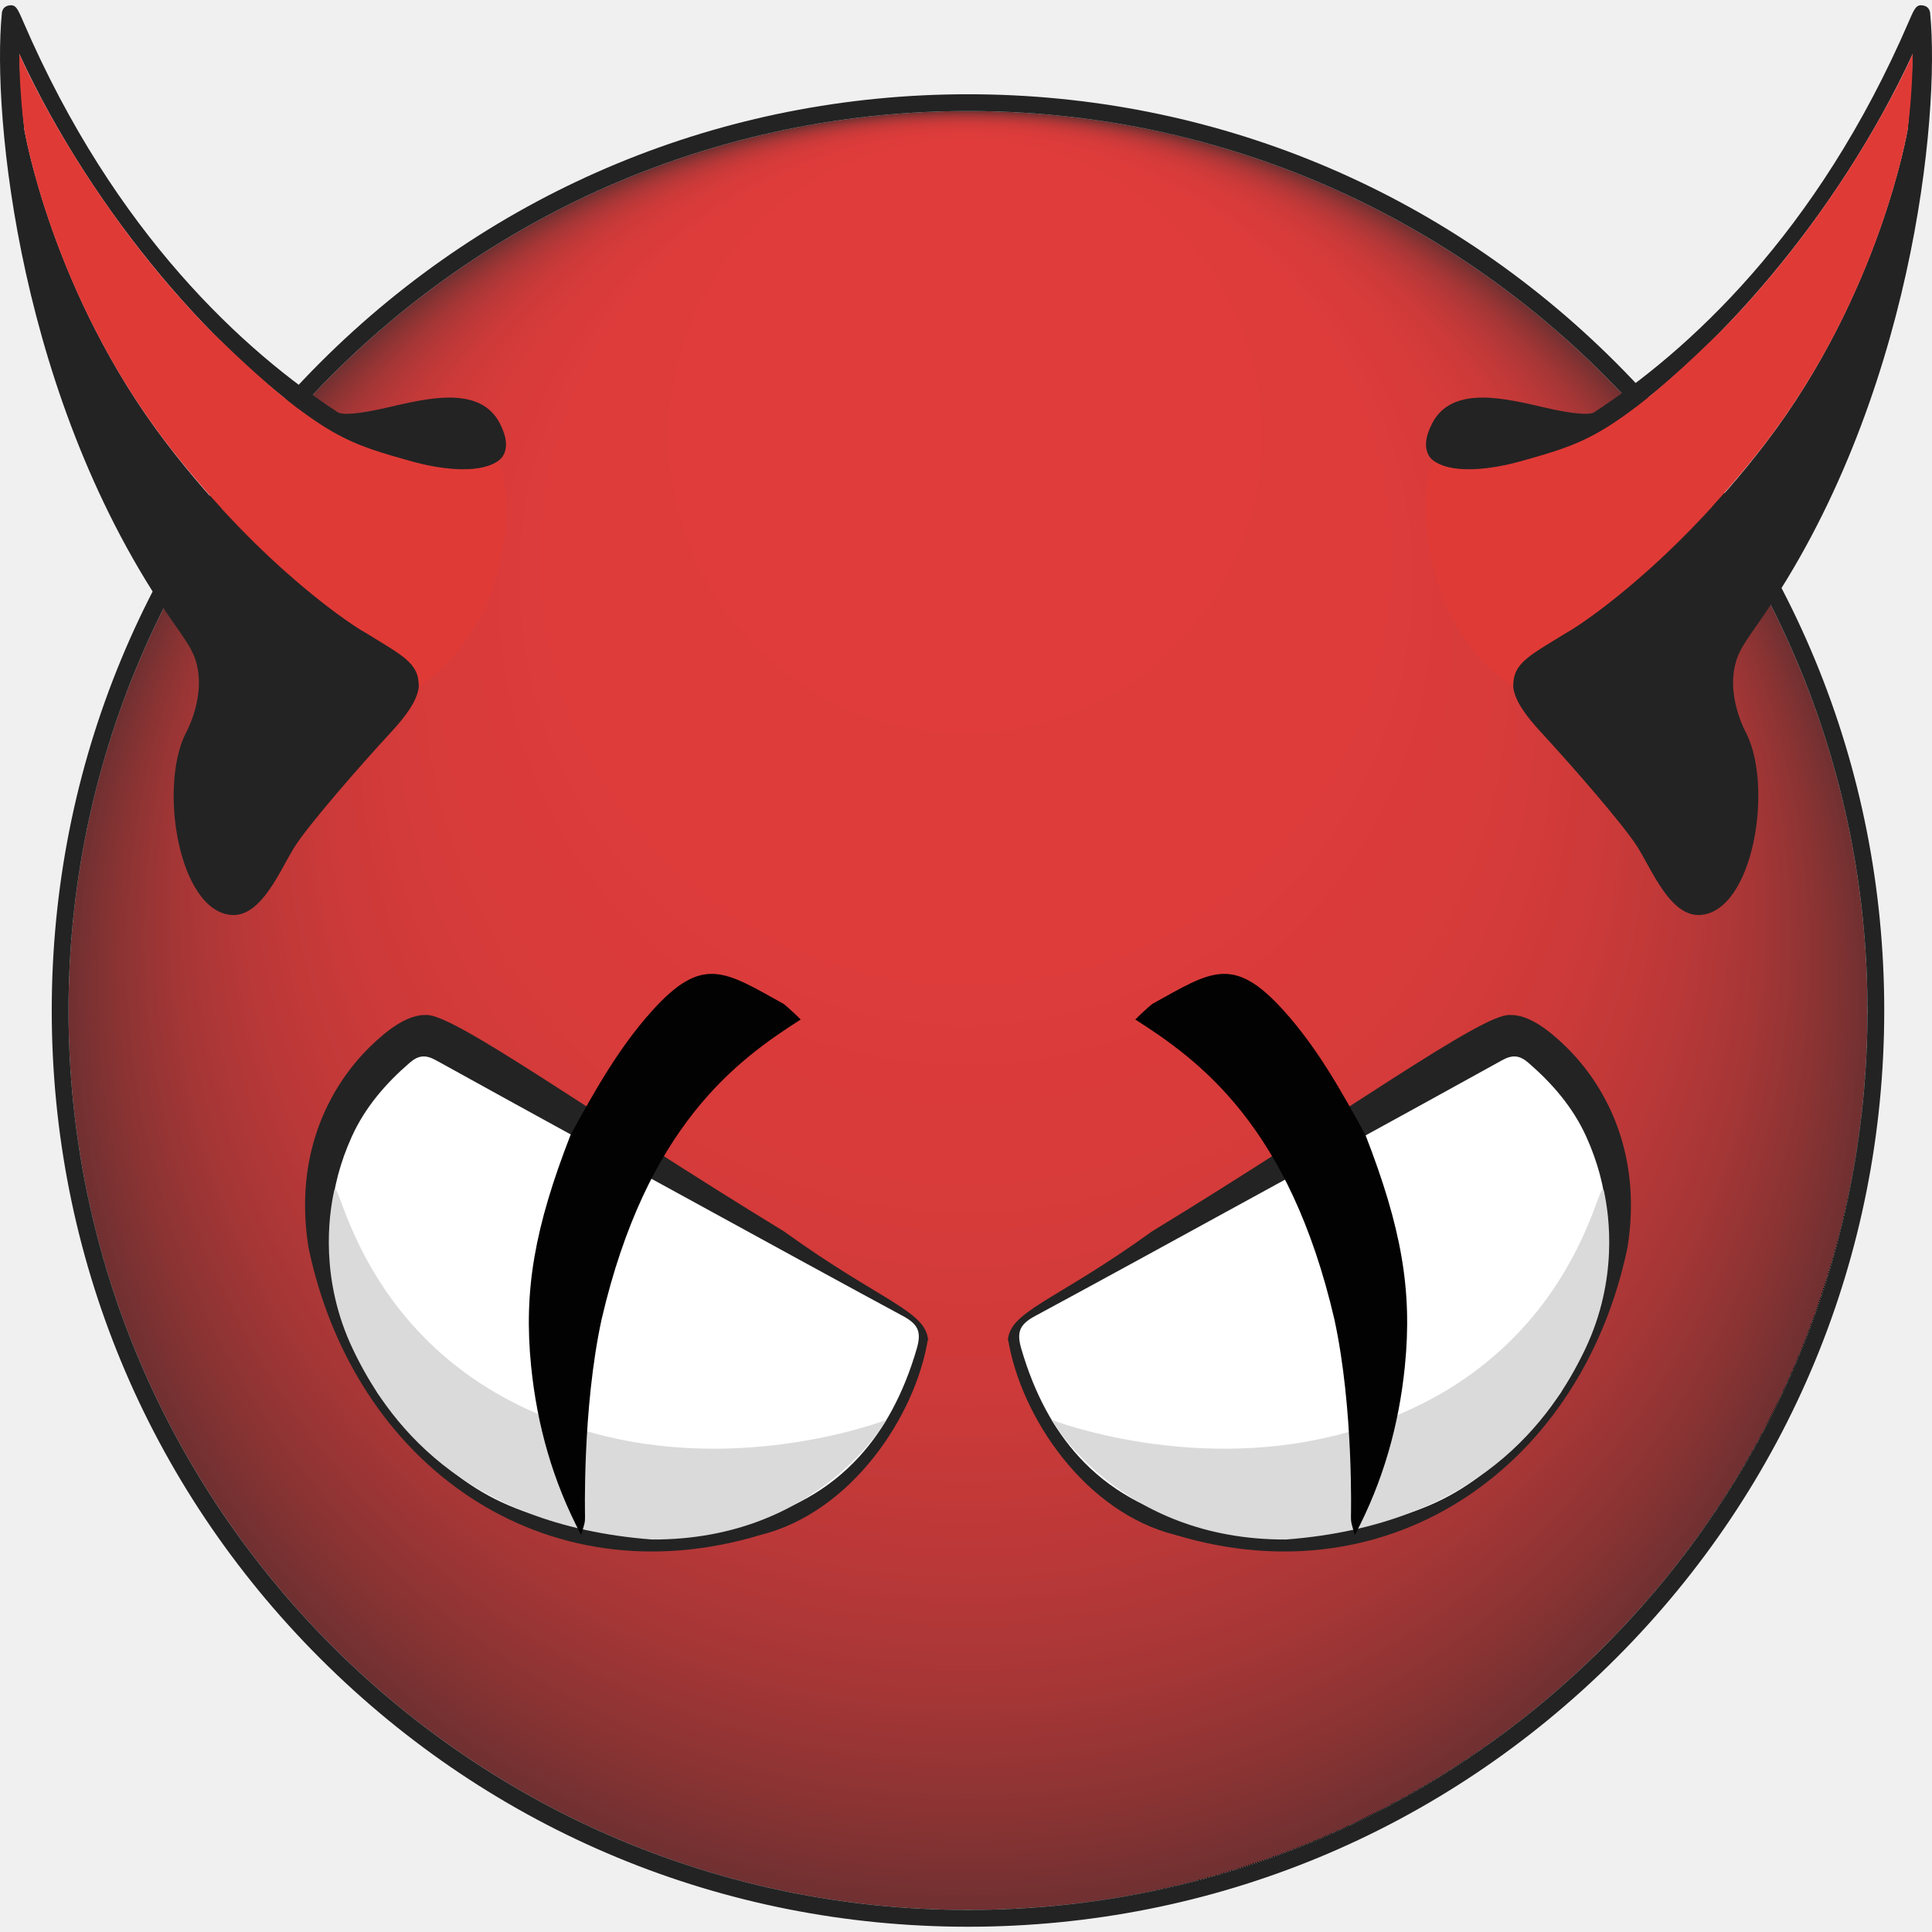
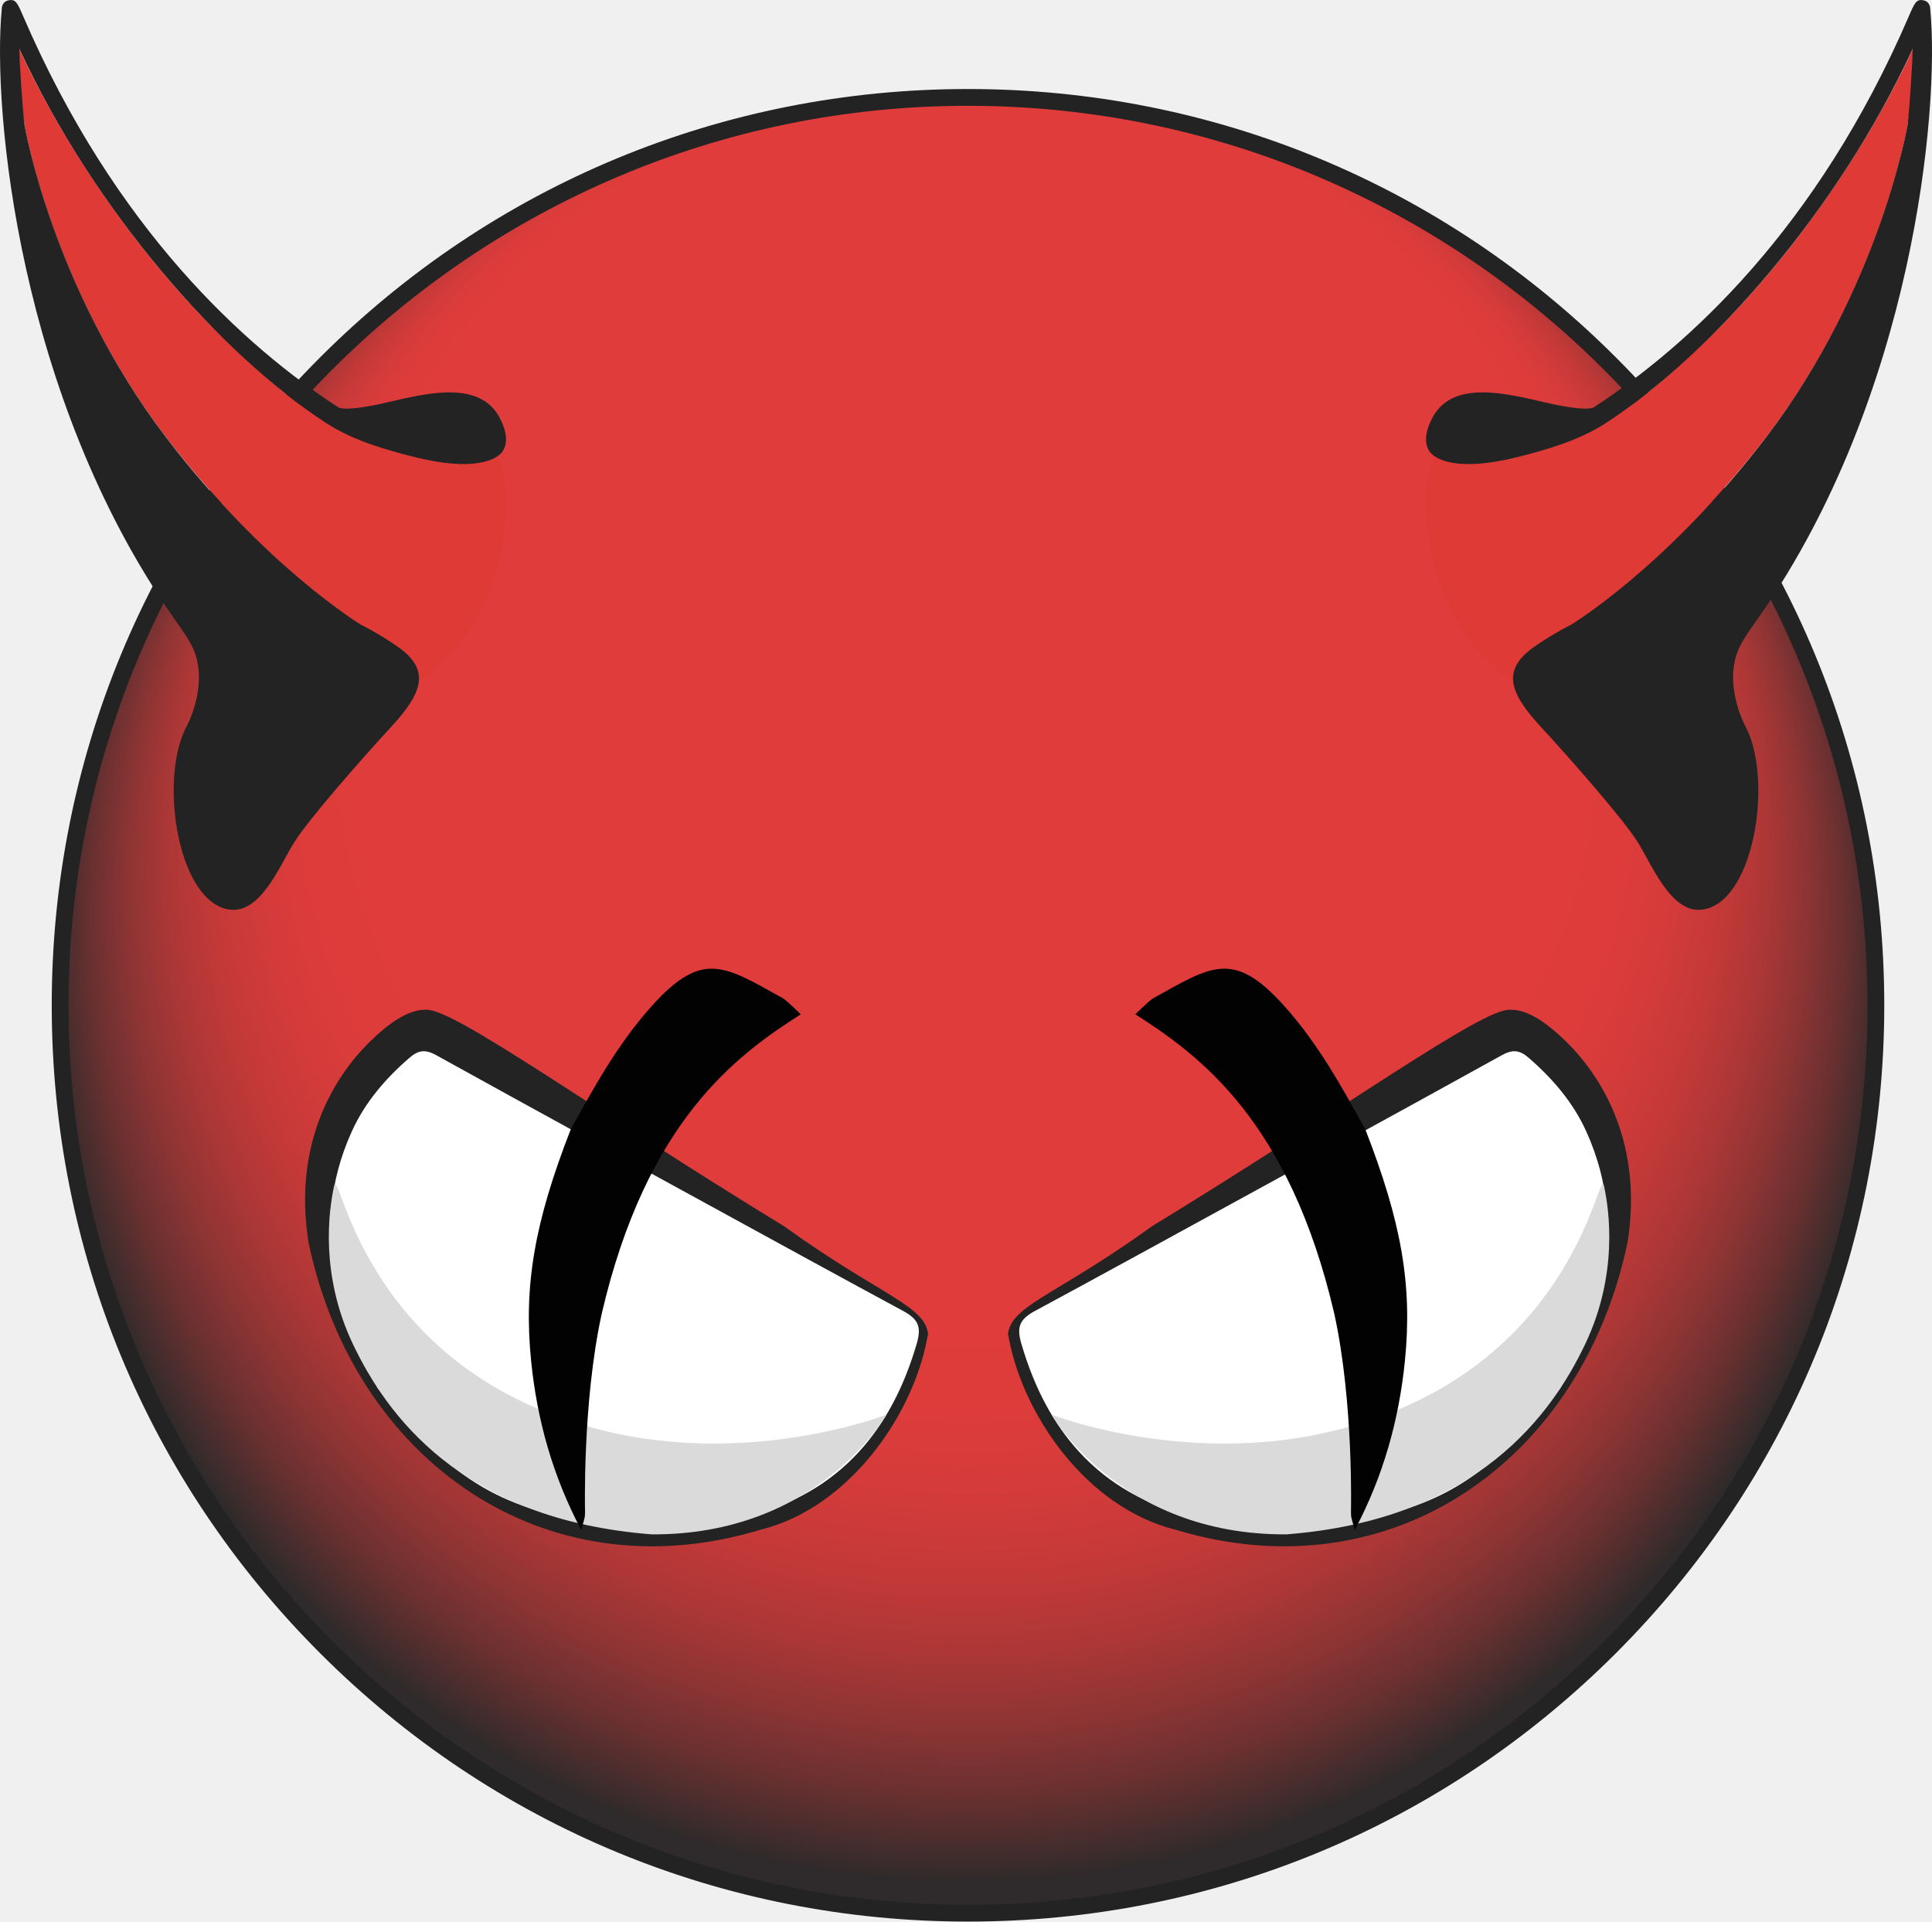
- <svg xmlns="http://www.w3.org/2000/svg" xmlns:xlink="http://www.w3.org/1999/xlink" xml:space="preserve" width="1200" height="1200" style="enable-background:new 0 0 1200 1200">
-   <a xlink:href="http://free.arinco.org/mail/zoho/">
-     <radialGradient id="a" cx="601.241" cy="627.639" r="558.681" fx="598.686" fy="95.117" gradientUnits="userSpaceOnUse">
-       <stop offset="0" style="stop-color:#e03c3b" />
-       <stop offset=".44" style="stop-color:#de3c3b" />
-       <stop offset=".598" style="stop-color:#d73b3a" />
-       <stop offset=".711" style="stop-color:#cc3a39" />
-       <stop offset=".802" style="stop-color:#bb3838" />
-       <stop offset=".88" style="stop-color:#a53636" />
-       <stop offset=".948" style="stop-color:#8a3333" />
-       <stop offset="1" style="stop-color:#703031" />
-       <stop offset="1" style="stop-color:#000" />
+ <svg xmlns="http://www.w3.org/2000/svg" version="1.1" id="Layer_1" x="0px" y="0px" enable-background="new 0 0 209 181" xml:space="preserve" viewBox="19.48 10.46 152.87 152.04">
+   <g>
+     <radialGradient id="SVGID_1_" cx="1459.788" cy="784.6" r="220.319" fx="1459.708" fy="597.597" gradientTransform="matrix(0.3317 0 0 0.3317 -388.2039 -173.9325)" gradientUnits="userSpaceOnUse">
+       <stop offset="0.2" style="stop-color:#E03C3B" />
+       <stop offset="0.652" style="stop-color:#E03C3B" />
+       <stop offset="0.722" style="stop-color:#DD3C3B" />
+       <stop offset="0.775" style="stop-color:#D33B3A" />
+       <stop offset="0.822" style="stop-color:#C33938" />
+       <stop offset="0.866" style="stop-color:#AC3736" />
+       <stop offset="0.908" style="stop-color:#8E3434" />
+       <stop offset="0.949" style="stop-color:#6A3030" />
+       <stop offset="0.987" style="stop-color:#3F2C2C" />
+       <stop offset="1" style="stop-color:#2F2A2B" />
    </radialGradient>
-     <path d="M601.236 68.96c-308.058 0-558.678 250.623-558.678 558.678 0 308.058 250.62 558.681 558.678 558.681 149.23 0 289.529-58.107 395.049-163.632 105.522-105.52 163.639-245.816 163.639-395.049-.005-308.055-250.627-558.678-558.688-558.678z" style="fill:url(#a)" />
-     <path d="M601.236 1196.734c-152.004 0-294.915-59.189-402.403-166.681C91.337 922.563 32.14 779.65 32.14 627.638c0-152.004 59.195-294.917 166.691-402.404 107.491-107.487 250.401-166.69 402.404-166.69 152.012 0 294.922 59.198 402.413 166.69 107.49 107.484 166.688 250.395 166.688 402.404 0 152.015-59.195 294.931-166.688 402.416-107.484 107.485-250.402 166.68-402.412 166.68zm0-1127.774c-308.058 0-558.678 250.623-558.678 558.678 0 308.058 250.62 558.681 558.678 558.681 149.23 0 289.529-58.107 395.049-163.632 105.522-105.52 163.639-245.816 163.639-395.049-.005-308.055-250.627-558.678-558.688-558.678z" style="fill:#232323" />
-     <path d="M730.092 953.37c-56.032-13.878-96.429-73.381-104.129-122.503v3.08c-.163-19.536 28.434-24.917 89.577-69.115 117.495-71.613 205.463-135.709 222.323-134.396 11.413-.41 24.118 9.251 34.865 19.777 23.682 23.221 47.586 64.848 38.172 124.45C982.883 909.652 864.958 994.12 730.092 953.37zm-257.706 0c56.034-13.878 96.426-73.381 104.126-122.503v3.08c.165-19.536-28.429-24.917-89.577-69.115-117.492-71.613-205.455-135.709-222.32-134.396-11.418-.41-24.119 9.251-34.866 19.777-23.678 23.221-47.583 64.848-38.169 124.45C219.59 909.652 337.515 994.12 472.386 953.37zM103.259 275.097c60.881 79.75 120.89 116.153 120.89 116.153s10.742 5.208 22.903 13.706c20.627 14.405 15.292 28.723-4.069 49.699-19.366 20.973-50.856 57.08-59.8 71.024-8.949 13.942-20.576 44.105-39.497 42.613-32.615-2.575-45.183-79.068-28.375-112.768 0 0 13.791-24.242 5.686-46.903-2.342-6.55-7.591-13.689-13.949-22.801C11.968 249.545-5.01 71.875 1.112 8.737c0 0-.186-4.414 4.221-5.301 4.402-.892 5.488 1.611 9.084 9.955 57.082 132.43 137.809 205.103 195.552 242.773 0 0 3.329 3.252 29.942-2.895 12.558-2.907 26.761-6.329 39.146-6.329 15.556 0 25.82 5.243 31.402 16.032 4.341 8.406 4.989 15.215 1.927 20.247-3.349 5.499-17.801 13.254-55.088 3.859-16.904-4.263-37.808-10.028-54.847-21.158-65.753-42.968-144.105-131.958-190.48-232.459.473 13.083 1.409 28.983 3.156 46.988-.001.001 17.013 101.467 88.132 194.648zm993.48.002c-60.882 79.75-120.893 116.154-120.893 116.154s-10.742 5.208-22.903 13.706c-20.624 14.405-15.291 28.726 4.071 49.699 19.366 20.973 50.856 57.08 59.806 71.024 8.941 13.942 20.571 44.106 39.494 42.613 32.609-2.575 45.178-79.068 28.373-112.767 0 0-13.794-24.242-5.682-46.903 2.338-6.548 7.586-13.689 13.944-22.801C1188.03 249.547 1205.006 71.877 1198.89 8.74c0 0 .183-4.414-4.22-5.301-4.409-.891-5.492 1.611-9.089 9.955-57.081 132.432-137.809 205.103-195.552 242.771 0 0-3.332 3.252-29.942-2.895-12.563-2.907-26.763-6.329-39.147-6.329-15.552 0-25.82 5.243-31.399 16.032-4.339 8.406-4.987 15.215-1.926 20.247 3.35 5.499 17.799 13.254 55.086 3.859 16.898-4.263 37.803-10.028 54.841-21.158 65.754-42.968 144.108-131.958 190.484-232.458-.473 13.083-1.409 28.983-3.153 46.988-.001-.001-17.012 101.465-88.134 194.648z" style="fill:#232323" />
-     <path d="M932.863 658.598c6.403-3.546 10.844-3.321 16.393 1.464 14.974 12.939 27.74 27.74 35.938 45.799 29.434 64.851 3.527 120.62-16.128 159.677-44.682 55.562-73.8 73.861-133.682 83.57-70.26 7.736-127.713-3.263-165.226-44.254-15.49-16.927-27.577-38.971-35.759-66.929-3.098-10.585-1.172-15.319 8.688-20.619 53.703-28.844 262.408-143.438 289.776-158.708zm-661.974 0c-6.404-3.546-10.846-3.321-16.393 1.464-14.977 12.939-27.74 27.74-35.941 45.799-29.431 64.851-3.527 120.62 16.128 159.677 44.685 55.562 73.803 73.861 133.687 83.57 70.257 7.736 127.713-3.263 165.224-44.254 15.49-16.927 27.575-38.971 35.755-66.929 3.095-10.585 1.172-15.319-8.689-20.619-53.698-28.844-262.403-143.438-289.771-158.708z" style="fill:#fff" />
-     <path d="M996.265 739.939c3.312 15.152 8.84 54.896-11.652 97.985-20.502 43.079-66.723 109.113-185.784 118.288-103.503.506-145.675-74.344-145.675-74.344s90.134 35.16 186.186 7.064c141.041-40.433 153.624-164.159 156.925-148.993zm-788.778 0c-3.314 15.152-8.84 54.896 11.652 97.985 20.5 43.079 66.723 109.113 185.784 118.288 103.503.506 145.672-74.344 145.672-74.344s-90.132 35.16-186.184 7.064c-141.04-40.433-153.623-164.159-156.924-148.993z" style="fill:#dadada" />
-     <path d="M260.129 426.358c0-14.937-9.524-18.729-35.979-35.116-22.059-13.672-71.305-52.569-118.869-113.646C32.137 183.674 15.124 80.45 15.124 80.45c-3.156-23.507-3.156-46.988-3.156-46.988s38.525 90.207 119.446 172.593c69.301 67.672 86.879 69.625 125.885 81.019 37.462 10.939 52.006-.422 52.006-.422s13.506 24.731-2.835 76.853c-10.792 32.354-29.224 52.024-46.341 62.853m679.738 0c0-14.937 9.521-18.729 35.977-35.116 22.062-13.672 71.306-52.569 118.871-113.646 73.146-93.922 90.157-197.146 90.157-197.146 3.158-23.507 3.158-46.988 3.158-46.988s-38.527 90.204-119.445 172.593c-69.304 67.672-86.882 69.625-125.885 81.019-37.465 10.939-52.009-.422-52.009-.422s-13.501 24.731 2.836 76.853c10.795 32.354 29.228 52.024 46.34 62.853" style="fill:#e03a36" />
-     <path d="M705.123 633.223s7.185-7.08 10.712-9.737c36.412-20.152 50.053-30.765 81.717 4.465 20.901 23.239 35.737 50.01 50.566 77.022 22.277 57.326 29.237 96.342 24.475 143.612-3.698 36.661-13.494 71.593-31.062 104.79-2.383-7.705-2.383-7.705-2.434-11.154 0 0 1.758-67.424-10.287-122.756-27.916-120.158-83.9-160.858-123.687-186.242zm-207.766 0s-7.182-7.08-10.704-9.737c-36.422-20.152-50.061-30.765-81.727 4.465-20.901 23.239-35.738 50.01-50.562 77.022-22.277 57.326-29.235 96.342-24.474 143.612 3.69 36.661 13.493 71.593 31.053 104.79 2.38-7.705 2.38-7.705 2.434-11.154 0 0-1.752-67.424 10.29-122.756 27.923-120.158 83.906-160.858 123.69-186.242z" style="fill:#020202" />
-   </a>
+     <path fill="url(#SVGID_1_)" d="M24.239,90.006c0-39.674,32.164-71.836,71.836-71.836c39.673,0,71.836,32.162,71.836,71.836 c0,39.674-32.162,71.836-71.836,71.836C56.405,161.842,24.239,129.682,24.239,90.006z" />
+     <path fill="#232323" d="M43.887,108.732c-1.199-7.593,1.846-12.896,4.862-15.854c1.369-1.342,2.987-2.572,4.442-2.52 c2.148-0.167,13.354,7.999,28.322,17.122c7.79,5.631,11.433,6.314,11.411,8.805v-0.393c-0.981,6.258-6.126,13.838-13.265,15.605 C62.478,136.689,47.455,125.93,43.887,108.732L43.887,108.732z" />
+     <path fill="#232323" d="M96.074,162.502c-19.365,0-37.571-7.54-51.265-21.234c-13.694-13.693-21.236-31.899-21.236-51.265 c0-19.364,7.541-37.57,21.235-51.265c13.693-13.693,31.899-21.235,51.265-21.235c19.366,0,37.57,7.541,51.265,21.235 c13.693,13.692,21.235,31.898,21.235,51.265s-7.542,37.573-21.235,51.265C133.645,154.961,115.438,162.502,96.074,162.502 L96.074,162.502z M96.074,18.83c-39.246,0-71.173,31.928-71.173,71.173c0,39.246,31.927,71.173,71.173,71.173 c19.011,0,36.883-7.402,50.325-20.846s20.847-31.316,20.847-50.326c0-39.246-31.929-71.173-71.173-71.173L96.074,18.83z" />
+     <path fill="#232323" d="M148.264,108.732c1.199-7.593-1.846-12.896-4.862-15.854c-1.369-1.342-2.987-2.572-4.442-2.52 c-2.148-0.167-13.354,7.999-28.322,17.122c-7.789,5.631-11.432,6.314-11.411,8.805v-0.393c0.981,6.258,6.127,13.838,13.265,15.605 C129.672,136.689,144.695,125.93,148.264,108.732L148.264,108.732z" />
+     <path fill="#FFFFFF" d="M101.404,114.167c-1.256,0.675-1.501,1.278-1.105,2.626c1.041,3.563,2.581,6.371,4.555,8.527 c4.779,5.222,12.098,6.623,21.049,5.637c7.629-1.236,11.338-3.568,17.03-10.646c2.503-4.976,5.804-12.081,2.054-20.343 c-1.043-2.3-2.671-4.186-4.578-5.834c-0.707-0.609-1.273-0.639-2.089-0.187c-3.485,1.946-30.073,16.544-36.913,20.219H101.404z" />
+     <path fill="#DADADA" d="M126.408,123.293c-12.236,3.579-23.719-0.9-23.719-0.9s5.373,9.535,18.559,9.472 c15.168-1.169,21.056-9.581,23.668-15.069c2.609-5.489,1.905-10.553,1.484-12.482C145.979,102.381,144.377,118.142,126.408,123.293 z" />
+     <path fill="#FFFFFF" d="M90.905,114.167c1.256,0.675,1.501,1.278,1.107,2.626c-1.042,3.563-2.582,6.371-4.555,8.527 c-4.779,5.222-12.098,6.623-21.048,5.637c-7.629-1.236-11.338-3.568-17.031-10.646c-2.504-4.976-5.804-12.081-2.055-20.343 c1.045-2.3,2.671-4.186,4.579-5.834c0.707-0.609,1.273-0.639,2.088-0.187c3.487,1.946,30.074,16.544,36.914,20.219H90.905z" />
+     <path fill="#DADADA" d="M65.905,123.293c12.236,3.579,23.718-0.9,23.718-0.9s-5.372,9.535-18.558,9.472 c-15.167-1.169-21.056-9.581-23.667-15.069c-2.61-5.489-1.907-10.553-1.484-12.482C46.334,102.381,47.937,118.142,65.905,123.293 L65.905,123.293z" />
+     <path fill="#020202" d="M125.064,114.441c1.535,7.05,1.311,15.639,1.311,15.639c0.008,0.439,0.008,0.439,0.311,1.422 c2.238-4.229,3.486-8.68,3.957-13.35c0.607-6.021-0.279-10.992-3.117-18.295c-1.889-3.441-3.779-6.852-6.441-9.813 c-4.033-4.488-5.771-3.136-10.41-0.569c-0.449,0.339-1.364,1.24-1.364,1.24C114.377,93.949,121.508,99.135,125.064,114.441z" />
+     <path fill="#E03A36" d="M52.618,64.362c2.181-1.38,4.529-3.885,5.903-8.007c2.082-6.64,0.361-9.791,0.361-9.791 s-1.853,1.447-6.625,0.054c-4.969-1.452-7.208-1.7-16.037-10.321C25.912,25.801,21.004,14.309,21.004,14.309s0,2.992,0.402,5.986 c0,0,2.167,13.15,11.485,25.115c6.06,7.781,12.333,12.736,15.143,14.478C51.405,61.976,52.618,62.459,52.618,64.362" />
+     <path fill="#232323" d="M21.408,20.296c-0.194-1.991-0.328-3.987-0.402-5.986c5.908,12.803,15.89,24.14,24.266,29.614 c2.171,1.418,4.833,2.152,6.987,2.695c4.75,1.197,6.591,0.209,7.018-0.492c0.39-0.641,0.308-1.508-0.246-2.579 c-0.711-1.375-2.019-2.042-4-2.042c-1.578,0-3.387,0.436-4.987,0.806c-3.39,0.784-3.814,0.369-3.814,0.369 c-7.356-4.799-17.64-14.057-24.912-30.928c-0.458-1.063-0.597-1.382-1.158-1.268c-0.561,0.113-0.538,0.675-0.538,0.675 c-0.78,8.043,1.383,30.677,13.496,48.037c0.81,1.161,1.479,2.071,1.777,2.905c1.033,2.887-0.724,5.975-0.724,5.975 c-2.141,4.293-0.54,14.038,3.615,14.366c2.411,0.19,3.892-3.653,5.032-5.429c1.139-1.776,5.151-6.376,7.618-9.048 c2.466-2.672,3.146-4.496,0.519-6.331c-1.549-1.083-2.918-1.746-2.918-1.746s-7.645-4.638-15.4-14.797 C23.575,33.221,21.408,20.295,21.408,20.296L21.408,20.296z" />
+     <path fill="#E03A36" d="M139.214,64.362c-2.181-1.38-4.528-3.885-5.903-8.007c-2.082-6.64-0.361-9.791-0.361-9.791 s1.854,1.447,6.625,0.054c4.969-1.452,7.209-1.7,16.037-10.321c10.309-10.496,15.217-21.987,15.217-21.987s0,2.992-0.402,5.986 c0,0-2.167,13.15-11.485,25.115c-6.06,7.781-12.333,12.736-15.144,14.478C140.427,61.976,139.214,62.459,139.214,64.362" />
+     <path fill="#232323" d="M170.425,20.296c0.193-1.991,0.327-3.987,0.401-5.986c-5.908,12.803-15.89,24.14-24.267,29.614 c-2.171,1.418-4.833,2.152-6.985,2.695c-4.751,1.197-6.592,0.209-7.019-0.492c-0.39-0.641-0.308-1.508,0.245-2.579 c0.711-1.375,2.02-2.042,4-2.042c1.578,0,3.387,0.436,4.987,0.806c3.39,0.784,3.814,0.369,3.814,0.369 c7.356-4.799,17.641-14.057,24.912-30.927c0.459-1.063,0.597-1.382,1.158-1.269c0.561,0.113,0.538,0.676,0.538,0.676 c0.778,8.043-1.384,30.677-13.496,48.037c-0.811,1.161-1.479,2.07-1.777,2.905c-1.033,2.887,0.725,5.975,0.725,5.975 c2.141,4.293,0.54,14.038-3.615,14.366c-2.41,0.19-3.893-3.652-5.031-5.429c-1.14-1.776-5.151-6.376-7.619-9.048 c-2.467-2.672-3.146-4.496-0.518-6.332c1.549-1.083,2.917-1.746,2.917-1.746s7.646-4.638,15.401-14.797 C168.258,33.221,170.425,20.295,170.425,20.296L170.425,20.296z" />
+     <path fill="#020202" d="M67.083,114.441c-1.534,7.05-1.311,15.639-1.311,15.639c-0.007,0.439-0.007,0.439-0.31,1.422 c-2.237-4.229-3.486-8.68-3.956-13.35c-0.606-6.021,0.28-10.992,3.118-18.295c1.888-3.441,3.778-6.852,6.441-9.813 c4.034-4.488,5.771-3.136,10.412-0.569c0.449,0.339,1.364,1.24,1.364,1.24C77.771,93.949,70.639,99.135,67.083,114.441z" />
+   </g>
</svg>
